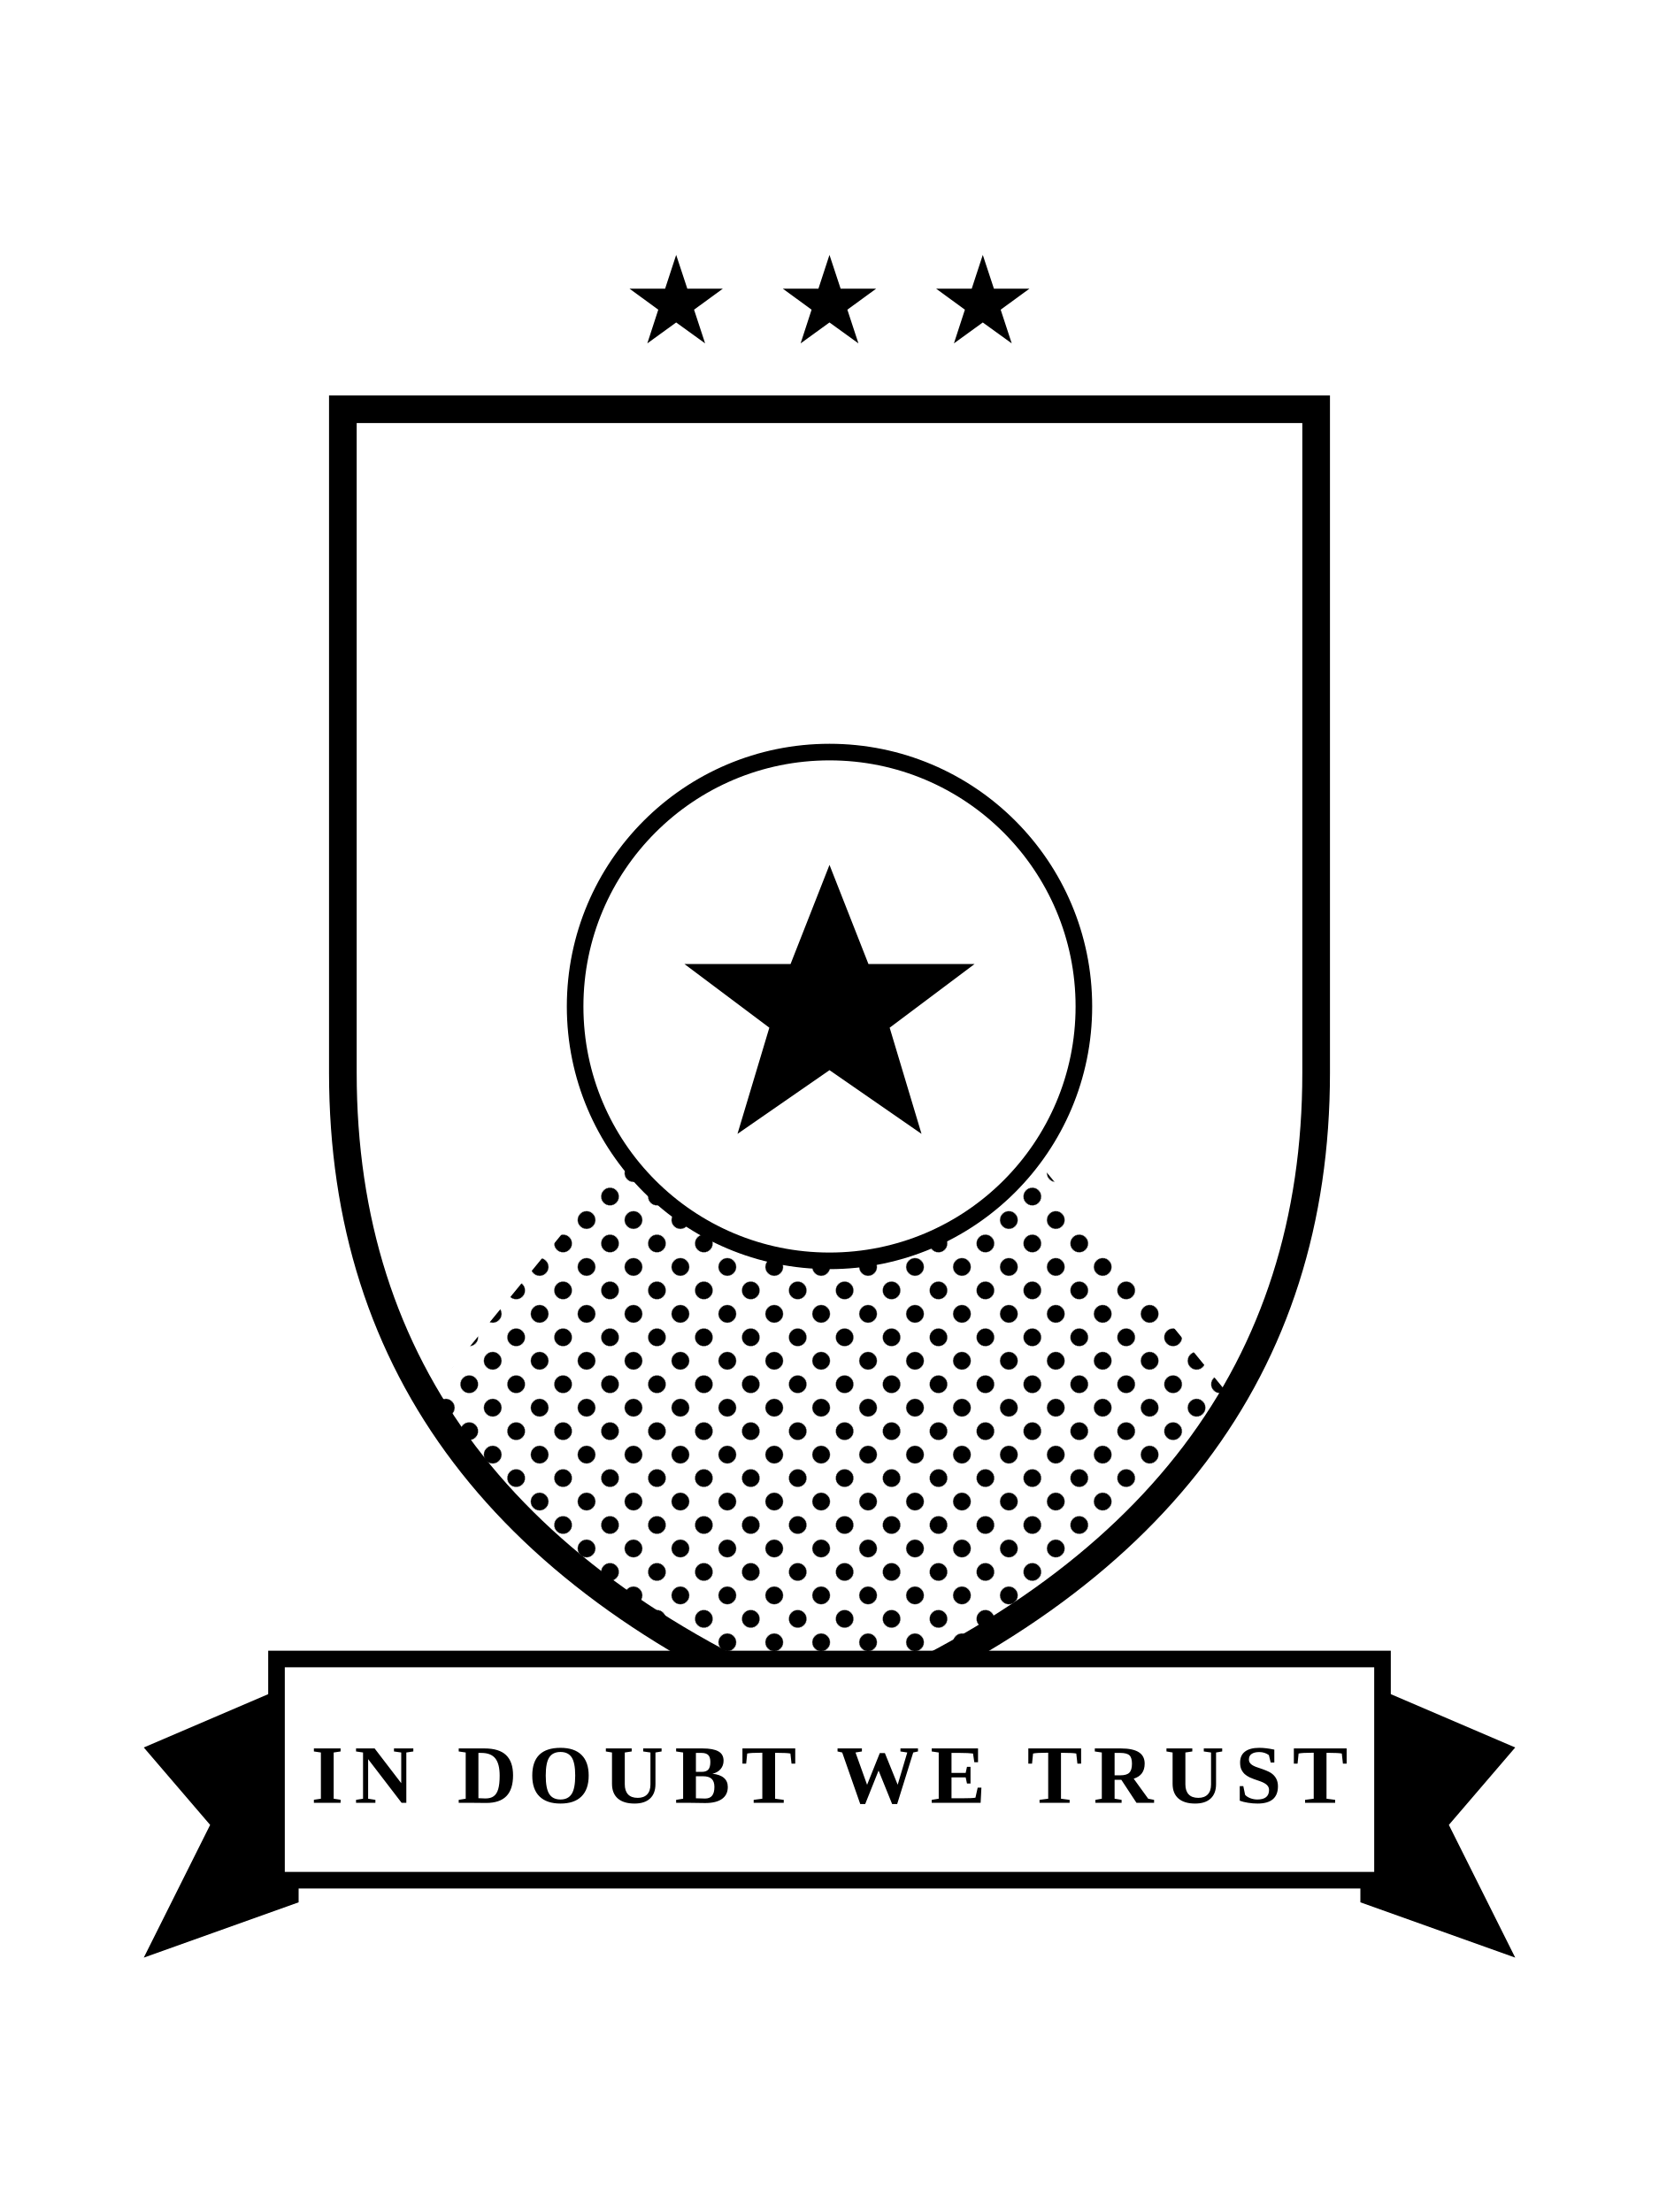
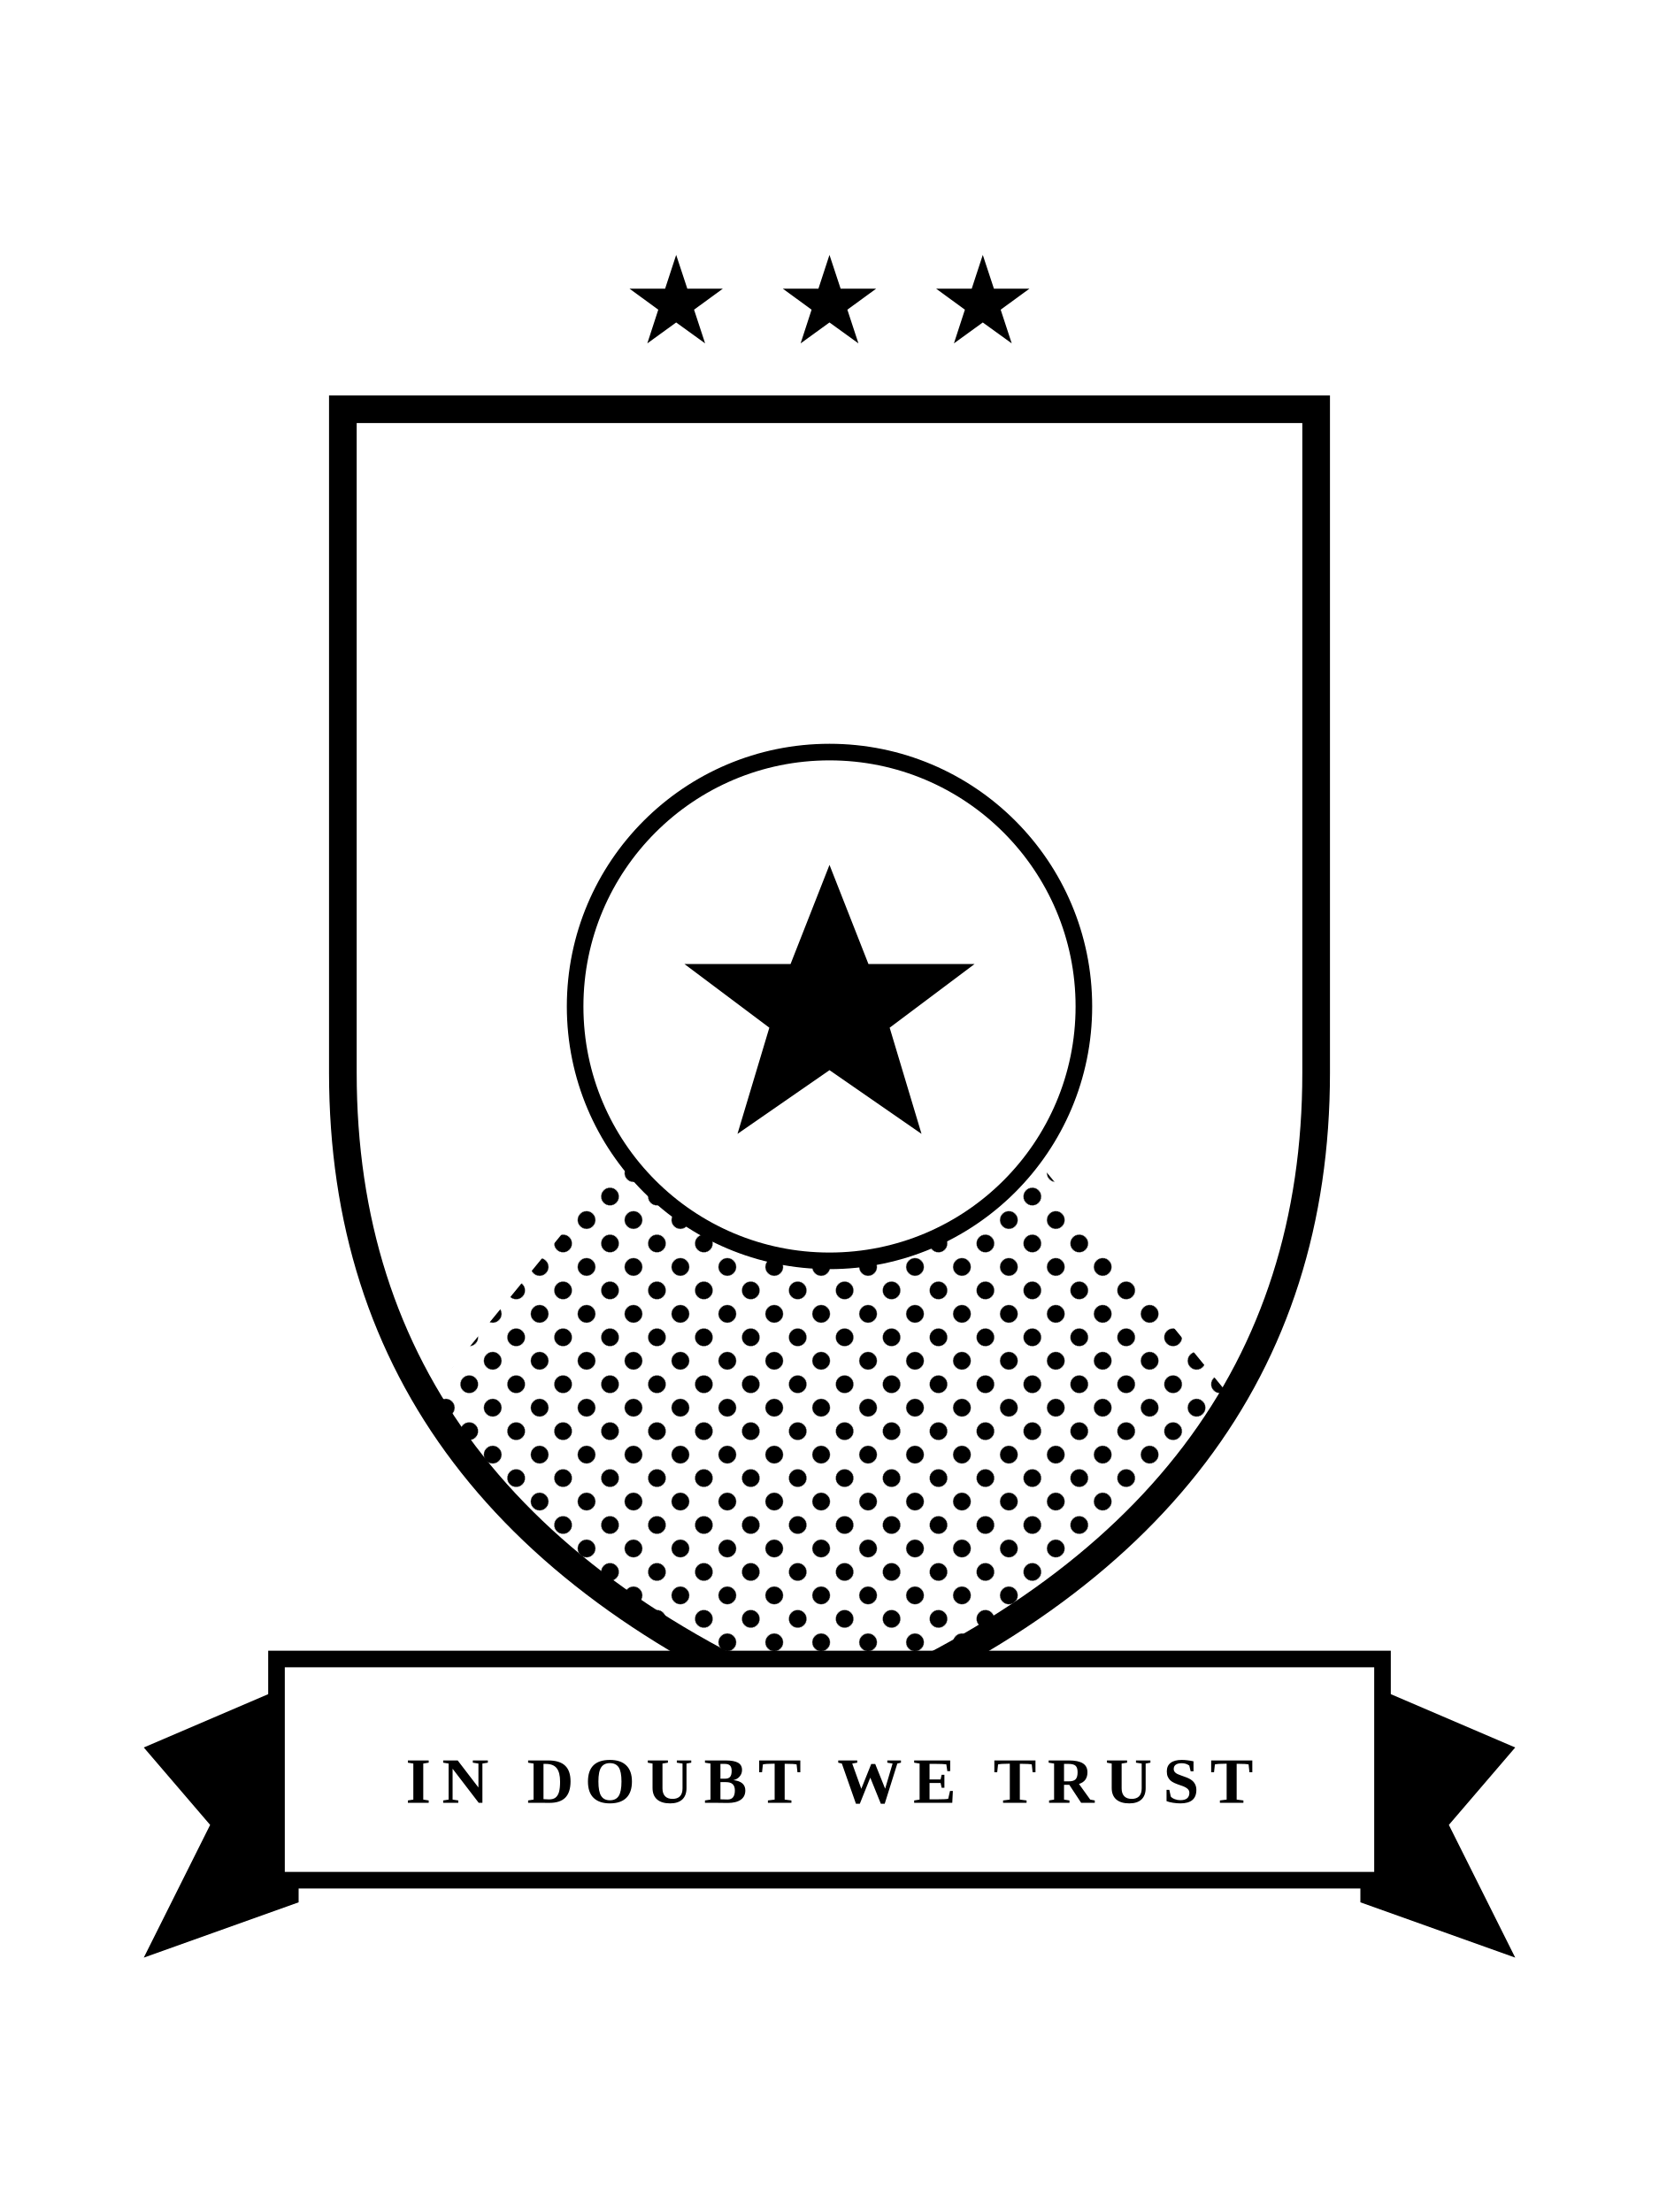
<svg xmlns="http://www.w3.org/2000/svg" viewBox="0 0 300 400" width="300" height="400">
  <rect width="300" height="400" fill="#FFFFFF" />
  <defs>
    <pattern id="t1" width="6" height="6" patternUnits="userSpaceOnUse" patternTransform="rotate(45)">
      <circle cx="3" cy="3" r="0.7" fill="#000000" />
    </pattern>
    <pattern id="t2" width="6" height="6" patternUnits="userSpaceOnUse" patternTransform="rotate(45)">
      <circle cx="3" cy="3" r="1.15" fill="#000000" />
    </pattern>
    <pattern id="t3" width="6" height="6" patternUnits="userSpaceOnUse" patternTransform="rotate(45)">
      <circle cx="3" cy="3" r="1.6" fill="#000000" />
    </pattern>
    <pattern id="t4" width="6" height="6" patternUnits="userSpaceOnUse" patternTransform="rotate(45)">
      <circle cx="3" cy="3" r="2.1" fill="#000000" />
    </pattern>
    <pattern id="t5" width="6" height="6" patternUnits="userSpaceOnUse" patternTransform="rotate(45)">
      <circle cx="3" cy="3" r="2.6" fill="#000000" />
    </pattern>
    <pattern id="l1" width="5" height="5" patternUnits="userSpaceOnUse" patternTransform="rotate(-35)">
      <rect width="0.8" height="5" fill="#000000" />
    </pattern>
    <pattern id="l2" width="5" height="5" patternUnits="userSpaceOnUse" patternTransform="rotate(-35)">
      <rect width="1.6" height="5" fill="#000000" />
    </pattern>
    <pattern id="l3" width="5" height="5" patternUnits="userSpaceOnUse" patternTransform="rotate(-35)">
      <rect width="2.6" height="5" fill="#000000" />
    </pattern>
  </defs>
  <clipPath id="sh">
    <path d="M62 74 H238 V194 Q238 274 150 310 Q62 274 62 194 Z" />
  </clipPath>
  <g clip-path="url(#sh)">
    <path d="M60 274 L150 164 L240 274 V314 H60 Z" fill="url(#t3)" />
  </g>
  <path d="M62 74 H238 V194 Q238 274 150 310 Q62 274 62 194 Z" fill="none" stroke="#000000" stroke-width="5" />
  <circle cx="150" cy="182" r="46" fill="#FFFFFF" stroke="#000000" stroke-width="3" />
  <g transform="translate(118 150) scale(0.64)">
    <path d="M50 10 L61 38 L91 38 L67 56 L76 86 L50 68 L24 86 L33 56 L9 38 L39 38 Z" fill="#000000" />
  </g>
  <text x="150" y="62" font-size="22" text-anchor="middle" letter-spacing="8" font-family="Helvetica, Arial, sans-serif" fill="#000000">★★★</text>
  <path d="M26 316 L54 304 L54 344 L26 354 L38 330 Z M274 316 L246 304 L246 344 L274 354 L262 330 Z" fill="#000000" />
  <rect x="50" y="300" width="200" height="40" fill="#FFFFFF" stroke="#000000" stroke-width="3" />
-   <text x="150" y="326" font-size="15" font-weight="700" letter-spacing="2" text-anchor="middle" font-family="Georgia, 'Times New Roman', serif" fill="#000000" textLength="176" lengthAdjust="spacingAndGlyphs">IN DOUBT WE TRUST</text>
+   <text x="150" y="326" font-size="11.7" font-weight="700" letter-spacing="2" text-anchor="middle" font-family="Georgia, 'Times New Roman', serif" fill="#000000" textLength="176" lengthAdjust="spacingAndGlyphs">IN DOUBT WE TRUST</text>
</svg>
